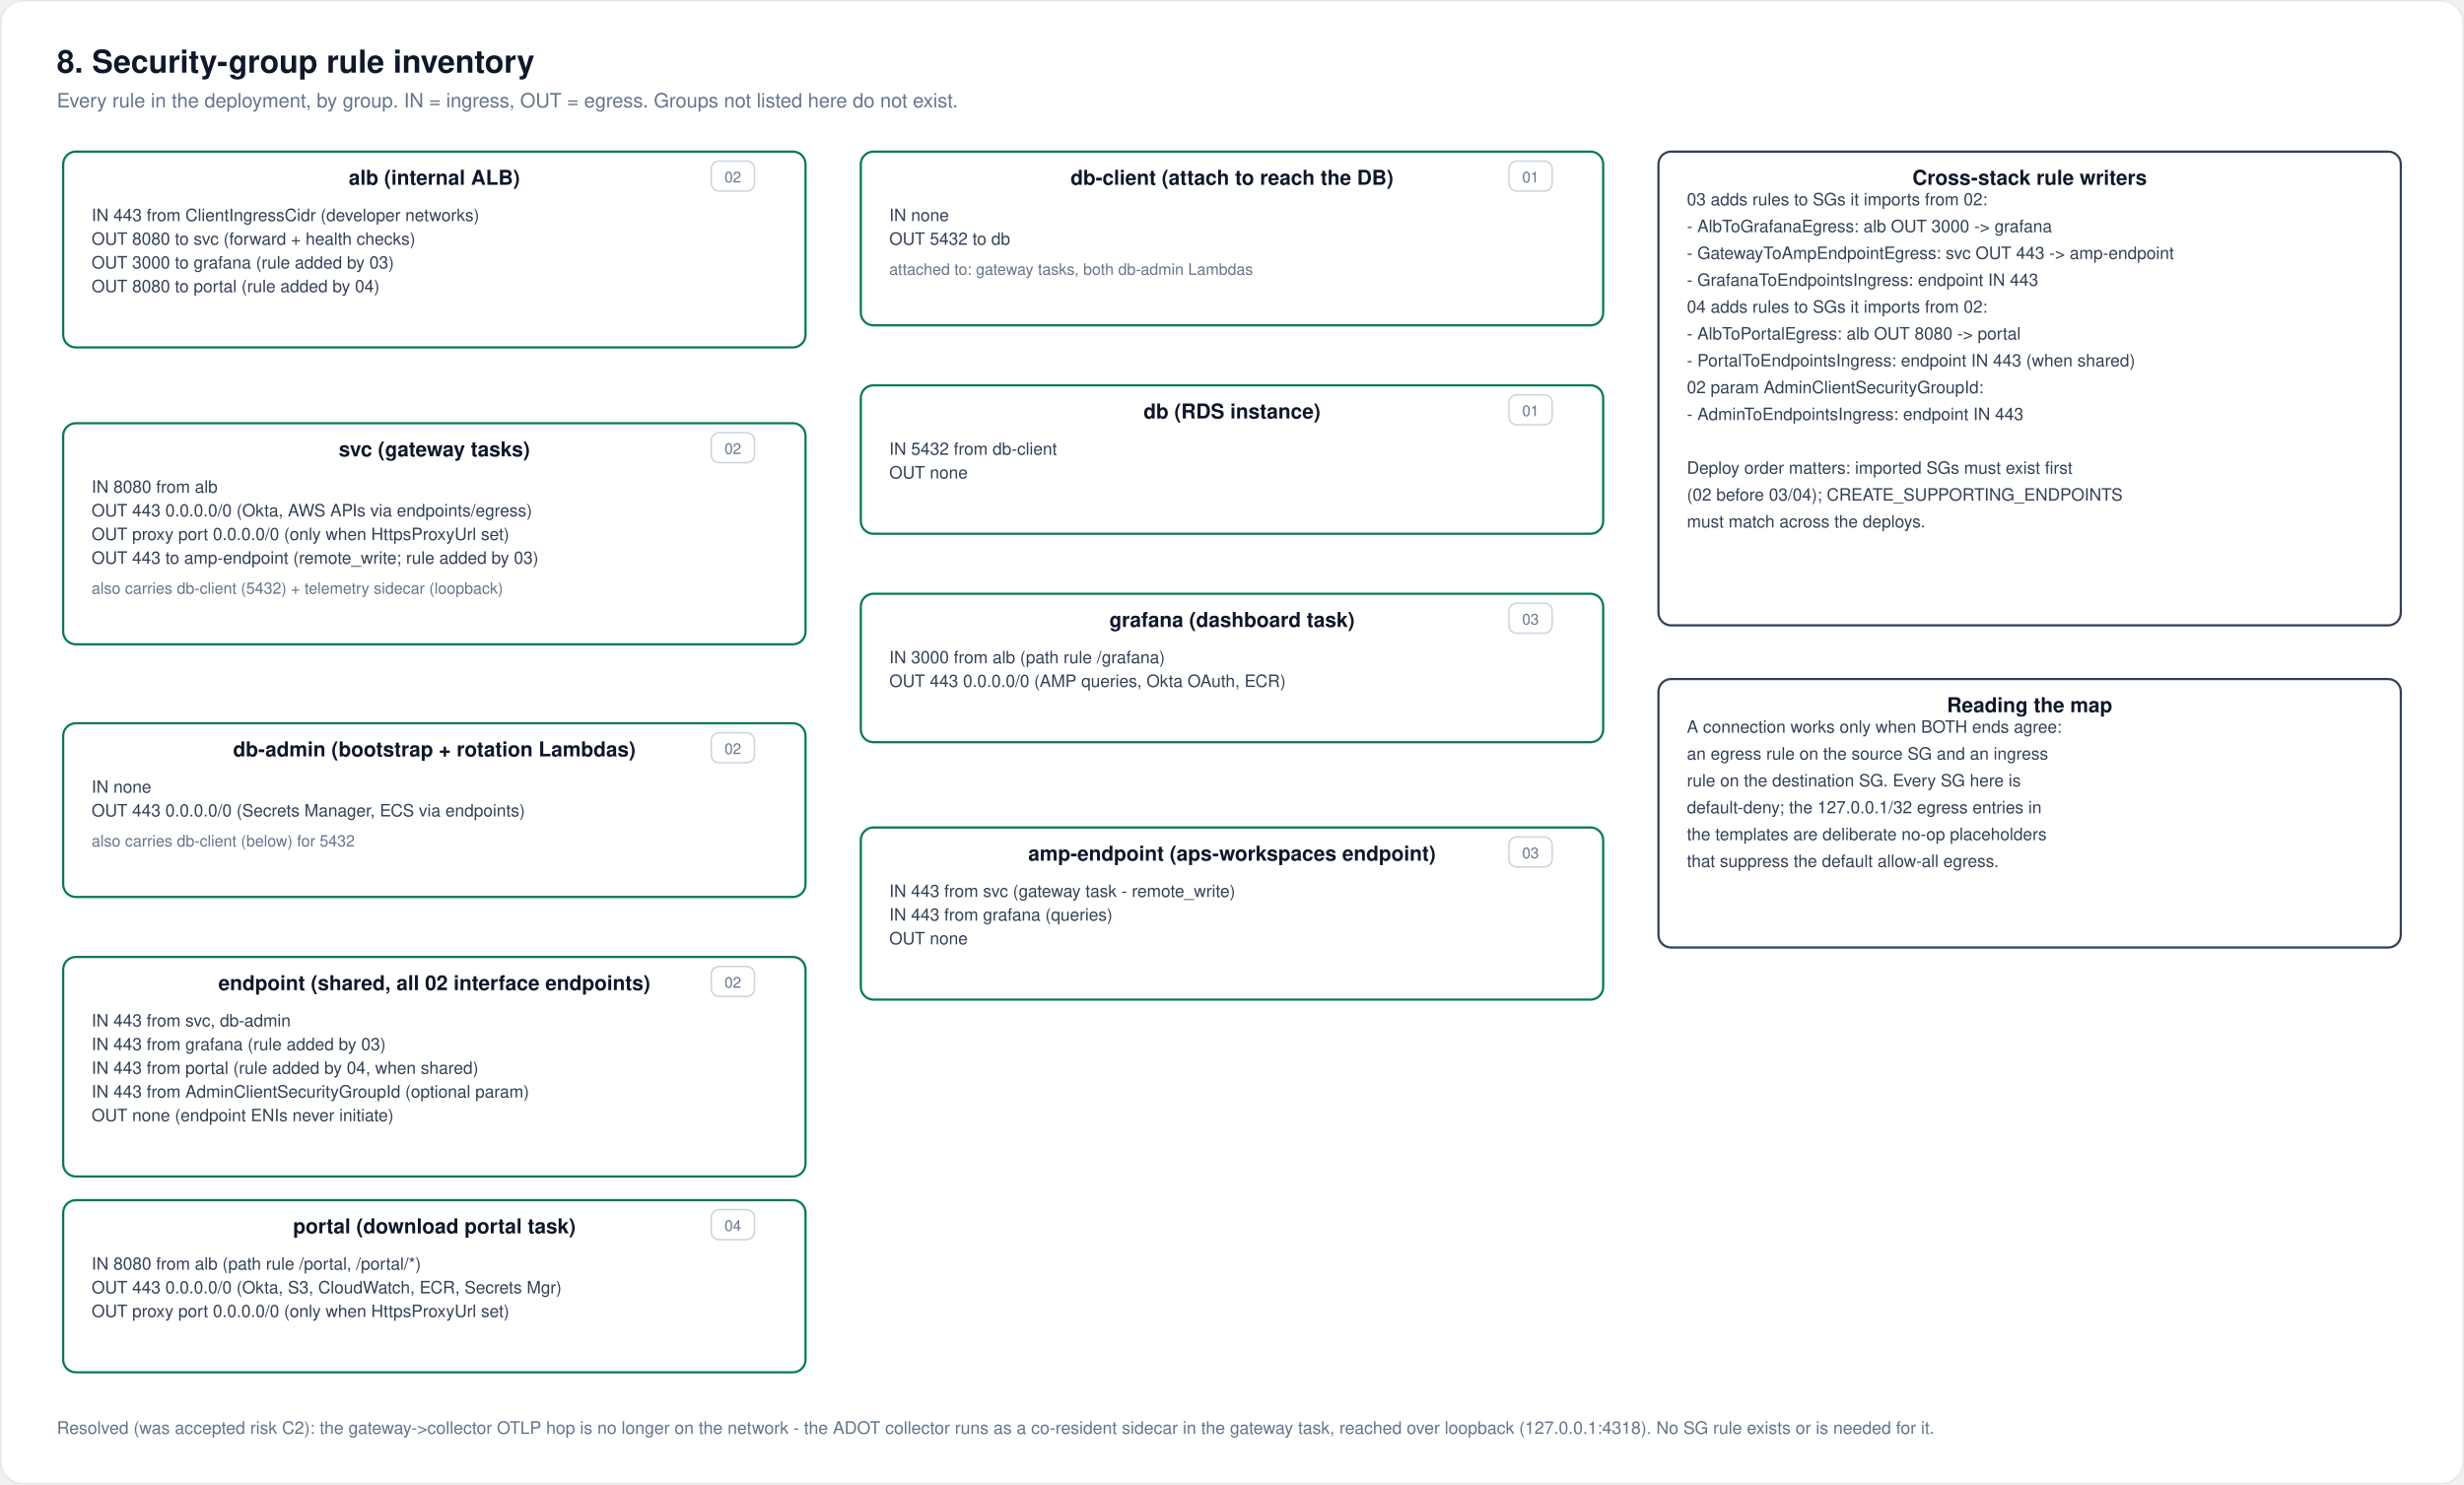
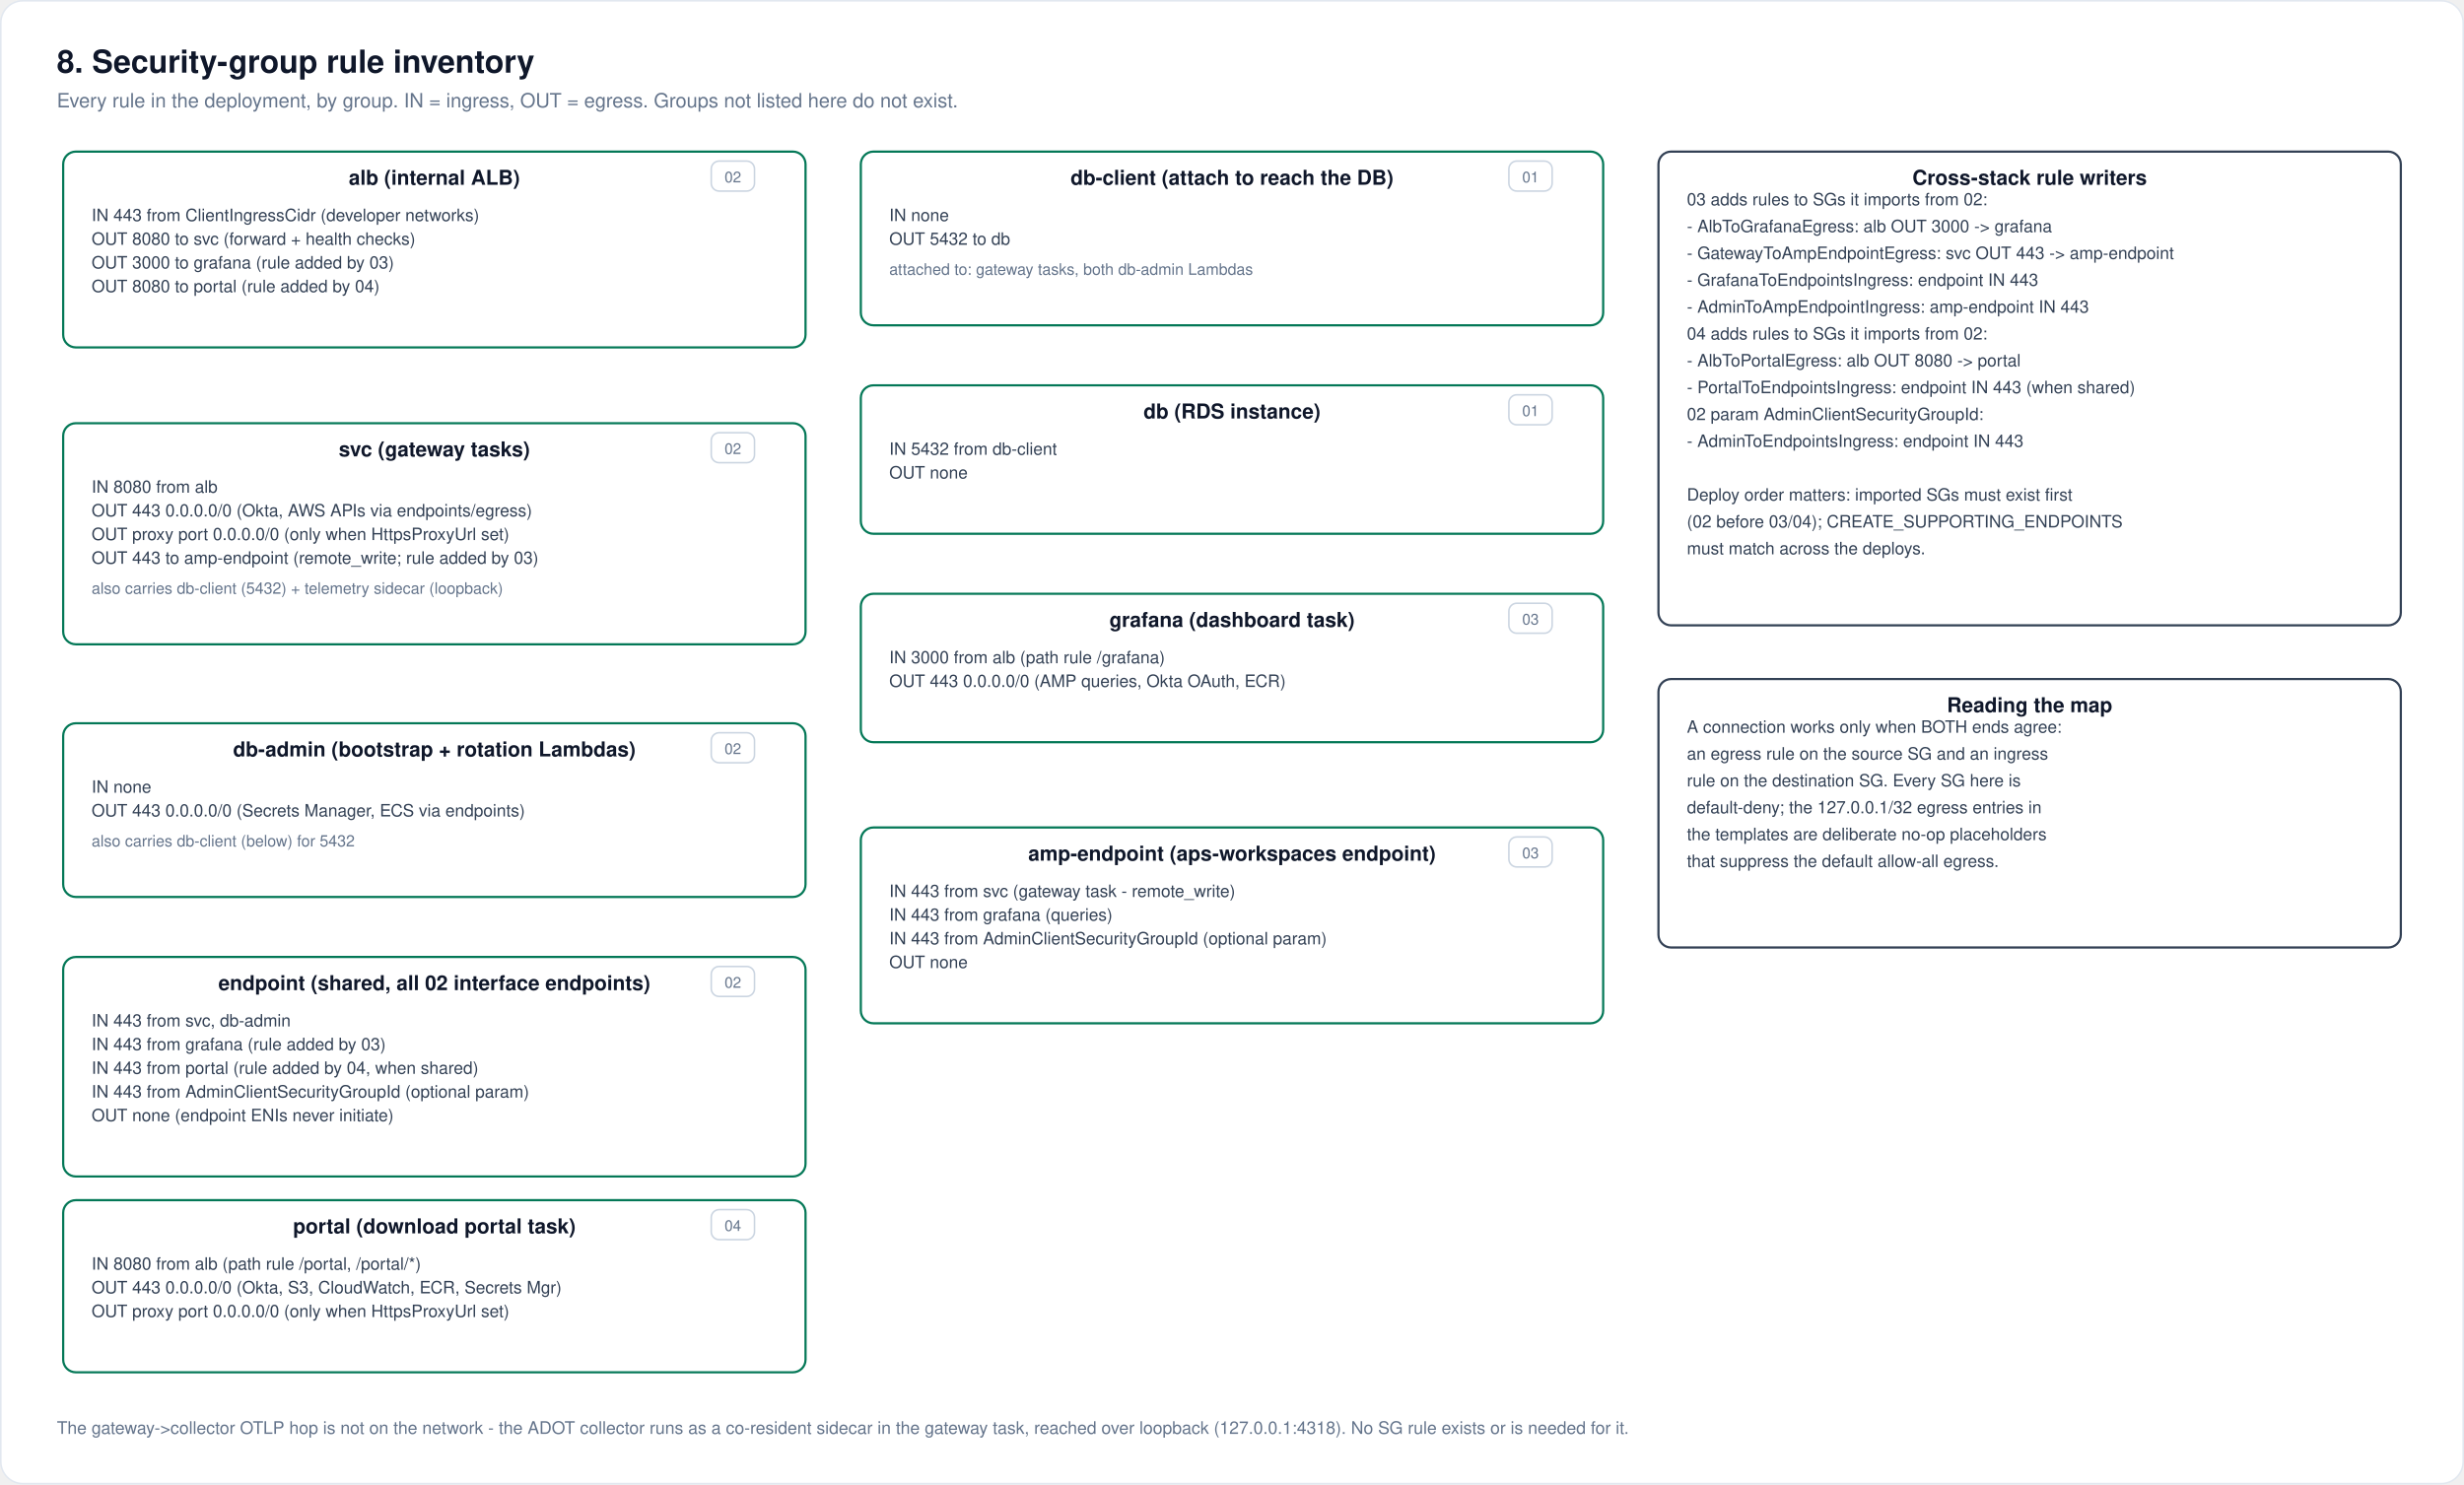
<svg xmlns="http://www.w3.org/2000/svg" width="1560" height="940" viewBox="0 0 1560 940">
  <defs>
    <marker id="arr" viewBox="0 0 10 10" refX="9" refY="5" markerWidth="7.5" markerHeight="7.5" orient="auto-start-reverse">
      <path d="M 0 0 L 10 5 L 0 10 z" fill="#334155" />
    </marker>
  </defs>
  <rect x="0.5" y="0.5" width="1559" height="939" rx="14" fill="#FFFFFF" stroke="#E2E8F0" />
  <text x="36" y="46" font-family="Helvetica, Arial, sans-serif" font-size="20" fill="#0F172A" font-weight="bold" text-anchor="start">8. Security-group rule inventory</text>
  <text x="36" y="68" font-family="Helvetica, Arial, sans-serif" font-size="12.5" fill="#64748B" font-weight="normal" text-anchor="start">Every rule in the deployment, by group. IN = ingress, OUT = egress. Groups not listed here do not exist.</text>
  <rect x="40" y="96" width="470" height="124" rx="8" fill="#FFFFFF" stroke="#047857" stroke-width="1.4" />
  <text x="275.0" y="117" font-family="Helvetica, Arial, sans-serif" font-size="13" fill="#0F172A" font-weight="bold" text-anchor="middle">alb  (internal ALB)</text>
  <rect x="450.3" y="102" width="27.4" height="19" rx="5" fill="#FFFFFF" stroke="#CBD5E1" />
  <text x="464" y="115.5" font-family="Helvetica, Arial, sans-serif" font-size="9.5" fill="#64748B" font-weight="normal" text-anchor="middle">02</text>
  <text x="58" y="140" font-family="Helvetica, Arial, sans-serif" font-size="10.8" fill="#334155" font-weight="normal" text-anchor="start">IN   443   from ClientIngressCidr (developer networks)</text>
  <text x="58" y="155" font-family="Helvetica, Arial, sans-serif" font-size="10.8" fill="#334155" font-weight="normal" text-anchor="start">OUT  8080  to svc (forward + health checks)</text>
  <text x="58" y="170" font-family="Helvetica, Arial, sans-serif" font-size="10.8" fill="#334155" font-weight="normal" text-anchor="start">OUT  3000  to grafana  (rule added by 03)</text>
  <text x="58" y="185" font-family="Helvetica, Arial, sans-serif" font-size="10.8" fill="#334155" font-weight="normal" text-anchor="start">OUT  8080  to portal   (rule added by 04)</text>
  <rect x="40" y="268" width="470" height="140" rx="8" fill="#FFFFFF" stroke="#047857" stroke-width="1.4" />
  <text x="275.0" y="289" font-family="Helvetica, Arial, sans-serif" font-size="13" fill="#0F172A" font-weight="bold" text-anchor="middle">svc  (gateway tasks)</text>
  <rect x="450.3" y="274" width="27.4" height="19" rx="5" fill="#FFFFFF" stroke="#CBD5E1" />
  <text x="464" y="287.5" font-family="Helvetica, Arial, sans-serif" font-size="9.5" fill="#64748B" font-weight="normal" text-anchor="middle">02</text>
  <text x="58" y="312" font-family="Helvetica, Arial, sans-serif" font-size="10.8" fill="#334155" font-weight="normal" text-anchor="start">IN   8080       from alb</text>
  <text x="58" y="327" font-family="Helvetica, Arial, sans-serif" font-size="10.8" fill="#334155" font-weight="normal" text-anchor="start">OUT  443        0.0.0.0/0 (Okta, AWS APIs via endpoints/egress)</text>
  <text x="58" y="342" font-family="Helvetica, Arial, sans-serif" font-size="10.8" fill="#334155" font-weight="normal" text-anchor="start">OUT  proxy port 0.0.0.0/0 (only when HttpsProxyUrl set)</text>
  <text x="58" y="357" font-family="Helvetica, Arial, sans-serif" font-size="10.8" fill="#334155" font-weight="normal" text-anchor="start">OUT  443        to amp-endpoint (remote_write; rule added by 03)</text>
  <text x="58" y="376" font-family="Helvetica, Arial, sans-serif" font-size="10" fill="#64748B" font-weight="normal" text-anchor="start">also carries db-client (5432) + telemetry sidecar (loopback)</text>
  <rect x="40" y="458" width="470" height="110" rx="8" fill="#FFFFFF" stroke="#047857" stroke-width="1.4" />
  <text x="275.0" y="479" font-family="Helvetica, Arial, sans-serif" font-size="13" fill="#0F172A" font-weight="bold" text-anchor="middle">db-admin  (bootstrap + rotation Lambdas)</text>
  <rect x="450.3" y="464" width="27.4" height="19" rx="5" fill="#FFFFFF" stroke="#CBD5E1" />
  <text x="464" y="477.5" font-family="Helvetica, Arial, sans-serif" font-size="9.5" fill="#64748B" font-weight="normal" text-anchor="middle">02</text>
  <text x="58" y="502" font-family="Helvetica, Arial, sans-serif" font-size="10.8" fill="#334155" font-weight="normal" text-anchor="start">IN   none</text>
  <text x="58" y="517" font-family="Helvetica, Arial, sans-serif" font-size="10.8" fill="#334155" font-weight="normal" text-anchor="start">OUT  443  0.0.0.0/0 (Secrets Manager, ECS via endpoints)</text>
  <text x="58" y="536" font-family="Helvetica, Arial, sans-serif" font-size="10" fill="#64748B" font-weight="normal" text-anchor="start">also carries db-client (below) for 5432</text>
  <rect x="40" y="606" width="470" height="139" rx="8" fill="#FFFFFF" stroke="#047857" stroke-width="1.4" />
  <text x="275.0" y="627" font-family="Helvetica, Arial, sans-serif" font-size="13" fill="#0F172A" font-weight="bold" text-anchor="middle">endpoint  (shared, all 02 interface endpoints)</text>
  <rect x="450.3" y="612" width="27.4" height="19" rx="5" fill="#FFFFFF" stroke="#CBD5E1" />
  <text x="464" y="625.5" font-family="Helvetica, Arial, sans-serif" font-size="9.5" fill="#64748B" font-weight="normal" text-anchor="middle">02</text>
  <text x="58" y="650" font-family="Helvetica, Arial, sans-serif" font-size="10.8" fill="#334155" font-weight="normal" text-anchor="start">IN   443  from svc, db-admin</text>
  <text x="58" y="665" font-family="Helvetica, Arial, sans-serif" font-size="10.8" fill="#334155" font-weight="normal" text-anchor="start">IN   443  from grafana              (rule added by 03)</text>
  <text x="58" y="680" font-family="Helvetica, Arial, sans-serif" font-size="10.8" fill="#334155" font-weight="normal" text-anchor="start">IN   443  from portal               (rule added by 04, when shared)</text>
  <text x="58" y="695" font-family="Helvetica, Arial, sans-serif" font-size="10.8" fill="#334155" font-weight="normal" text-anchor="start">IN   443  from AdminClientSecurityGroupId (optional param)</text>
  <text x="58" y="710" font-family="Helvetica, Arial, sans-serif" font-size="10.8" fill="#334155" font-weight="normal" text-anchor="start">OUT  none (endpoint ENIs never initiate)</text>
  <rect x="40" y="760" width="470" height="109" rx="8" fill="#FFFFFF" stroke="#047857" stroke-width="1.4" />
  <text x="275.0" y="781" font-family="Helvetica, Arial, sans-serif" font-size="13" fill="#0F172A" font-weight="bold" text-anchor="middle">portal  (download portal task)</text>
  <rect x="450.3" y="766" width="27.4" height="19" rx="5" fill="#FFFFFF" stroke="#CBD5E1" />
  <text x="464" y="779.5" font-family="Helvetica, Arial, sans-serif" font-size="9.5" fill="#64748B" font-weight="normal" text-anchor="middle">04</text>
  <text x="58" y="804" font-family="Helvetica, Arial, sans-serif" font-size="10.8" fill="#334155" font-weight="normal" text-anchor="start">IN   8080  from alb (path rule /portal, /portal/*)</text>
  <text x="58" y="819" font-family="Helvetica, Arial, sans-serif" font-size="10.8" fill="#334155" font-weight="normal" text-anchor="start">OUT  443   0.0.0.0/0 (Okta, S3, CloudWatch, ECR, Secrets Mgr)</text>
  <text x="58" y="834" font-family="Helvetica, Arial, sans-serif" font-size="10.8" fill="#334155" font-weight="normal" text-anchor="start">OUT  proxy port 0.0.0.0/0 (only when HttpsProxyUrl set)</text>
  <rect x="545" y="96" width="470" height="110" rx="8" fill="#FFFFFF" stroke="#047857" stroke-width="1.4" />
  <text x="780.0" y="117" font-family="Helvetica, Arial, sans-serif" font-size="13" fill="#0F172A" font-weight="bold" text-anchor="middle">db-client  (attach to reach the DB)</text>
  <rect x="955.3" y="102" width="27.4" height="19" rx="5" fill="#FFFFFF" stroke="#CBD5E1" />
  <text x="969" y="115.5" font-family="Helvetica, Arial, sans-serif" font-size="9.5" fill="#64748B" font-weight="normal" text-anchor="middle">01</text>
  <text x="563" y="140" font-family="Helvetica, Arial, sans-serif" font-size="10.8" fill="#334155" font-weight="normal" text-anchor="start">IN   none</text>
  <text x="563" y="155" font-family="Helvetica, Arial, sans-serif" font-size="10.8" fill="#334155" font-weight="normal" text-anchor="start">OUT  5432  to db</text>
  <text x="563" y="174" font-family="Helvetica, Arial, sans-serif" font-size="10" fill="#64748B" font-weight="normal" text-anchor="start">attached to: gateway tasks, both db-admin Lambdas</text>
  <rect x="545" y="244" width="470" height="94" rx="8" fill="#FFFFFF" stroke="#047857" stroke-width="1.4" />
  <text x="780.0" y="265" font-family="Helvetica, Arial, sans-serif" font-size="13" fill="#0F172A" font-weight="bold" text-anchor="middle">db  (RDS instance)</text>
  <rect x="955.3" y="250" width="27.4" height="19" rx="5" fill="#FFFFFF" stroke="#CBD5E1" />
  <text x="969" y="263.5" font-family="Helvetica, Arial, sans-serif" font-size="9.5" fill="#64748B" font-weight="normal" text-anchor="middle">01</text>
  <text x="563" y="288" font-family="Helvetica, Arial, sans-serif" font-size="10.8" fill="#334155" font-weight="normal" text-anchor="start">IN   5432  from db-client</text>
  <text x="563" y="303" font-family="Helvetica, Arial, sans-serif" font-size="10.8" fill="#334155" font-weight="normal" text-anchor="start">OUT  none</text>
  <rect x="545" y="376" width="470" height="94" rx="8" fill="#FFFFFF" stroke="#047857" stroke-width="1.4" />
  <text x="780.0" y="397" font-family="Helvetica, Arial, sans-serif" font-size="13" fill="#0F172A" font-weight="bold" text-anchor="middle">grafana  (dashboard task)</text>
  <rect x="955.3" y="382" width="27.4" height="19" rx="5" fill="#FFFFFF" stroke="#CBD5E1" />
  <text x="969" y="395.5" font-family="Helvetica, Arial, sans-serif" font-size="9.5" fill="#64748B" font-weight="normal" text-anchor="middle">03</text>
  <text x="563" y="420" font-family="Helvetica, Arial, sans-serif" font-size="10.8" fill="#334155" font-weight="normal" text-anchor="start">IN   3000  from alb (path rule /grafana)</text>
  <text x="563" y="435" font-family="Helvetica, Arial, sans-serif" font-size="10.8" fill="#334155" font-weight="normal" text-anchor="start">OUT  443   0.0.0.0/0 (AMP queries, Okta OAuth, ECR)</text>
-   <rect x="545" y="524" width="470" height="109" rx="8" fill="#FFFFFF" stroke="#047857" stroke-width="1.4" />
+   <rect x="545" y="524" width="470" height="124" rx="8" fill="#FFFFFF" stroke="#047857" stroke-width="1.4" />
  <text x="780.0" y="545" font-family="Helvetica, Arial, sans-serif" font-size="13" fill="#0F172A" font-weight="bold" text-anchor="middle">amp-endpoint  (aps-workspaces endpoint)</text>
  <rect x="955.3" y="530" width="27.4" height="19" rx="5" fill="#FFFFFF" stroke="#CBD5E1" />
  <text x="969" y="543.5" font-family="Helvetica, Arial, sans-serif" font-size="9.5" fill="#64748B" font-weight="normal" text-anchor="middle">03</text>
  <text x="563" y="568" font-family="Helvetica, Arial, sans-serif" font-size="10.8" fill="#334155" font-weight="normal" text-anchor="start">IN   443  from svc (gateway task - remote_write)</text>
  <text x="563" y="583" font-family="Helvetica, Arial, sans-serif" font-size="10.8" fill="#334155" font-weight="normal" text-anchor="start">IN   443  from grafana (queries)</text>
-   <text x="563" y="598" font-family="Helvetica, Arial, sans-serif" font-size="10.8" fill="#334155" font-weight="normal" text-anchor="start">OUT  none</text>
+   <text x="563" y="598" font-family="Helvetica, Arial, sans-serif" font-size="10.8" fill="#334155" font-weight="normal" text-anchor="start">IN   443  from AdminClientSecurityGroupId (optional param)</text>
+   <text x="563" y="613" font-family="Helvetica, Arial, sans-serif" font-size="10.8" fill="#334155" font-weight="normal" text-anchor="start">OUT  none</text>
  <rect x="1050" y="96" width="470" height="300" rx="8" fill="#FFFFFF" stroke="#334155" stroke-width="1.4" />
  <text x="1285.0" y="117" font-family="Helvetica, Arial, sans-serif" font-size="13" fill="#0F172A" font-weight="bold" text-anchor="middle">Cross-stack rule writers</text>
  <text x="1068" y="130" font-family="Helvetica, Arial, sans-serif" font-size="10.8" fill="#334155" font-weight="normal" text-anchor="start">03 adds rules to SGs it imports from 02:</text>
  <text x="1068" y="147" font-family="Helvetica, Arial, sans-serif" font-size="10.8" fill="#334155" font-weight="normal" text-anchor="start">  - AlbToGrafanaEgress:         alb OUT 3000 -&gt; grafana</text>
  <text x="1068" y="164" font-family="Helvetica, Arial, sans-serif" font-size="10.8" fill="#334155" font-weight="normal" text-anchor="start">  - GatewayToAmpEndpointEgress: svc OUT 443 -&gt; amp-endpoint</text>
  <text x="1068" y="181" font-family="Helvetica, Arial, sans-serif" font-size="10.8" fill="#334155" font-weight="normal" text-anchor="start">  - GrafanaToEndpointsIngress:  endpoint IN 443</text>
-   <text x="1068" y="198" font-family="Helvetica, Arial, sans-serif" font-size="10.8" fill="#334155" font-weight="normal" text-anchor="start">04 adds rules to SGs it imports from 02:</text>
-   <text x="1068" y="215" font-family="Helvetica, Arial, sans-serif" font-size="10.8" fill="#334155" font-weight="normal" text-anchor="start">  - AlbToPortalEgress:        alb  OUT 8080 -&gt; portal</text>
-   <text x="1068" y="232" font-family="Helvetica, Arial, sans-serif" font-size="10.8" fill="#334155" font-weight="normal" text-anchor="start">  - PortalToEndpointsIngress: endpoint IN 443 (when shared)</text>
-   <text x="1068" y="249" font-family="Helvetica, Arial, sans-serif" font-size="10.8" fill="#334155" font-weight="normal" text-anchor="start">02 param AdminClientSecurityGroupId:</text>
-   <text x="1068" y="266" font-family="Helvetica, Arial, sans-serif" font-size="10.8" fill="#334155" font-weight="normal" text-anchor="start">  - AdminToEndpointsIngress:     endpoint IN 443</text>
-   <text x="1068" y="283" font-family="Helvetica, Arial, sans-serif" font-size="10.8" fill="#334155" font-weight="normal" text-anchor="start" />
-   <text x="1068" y="300" font-family="Helvetica, Arial, sans-serif" font-size="10.8" fill="#334155" font-weight="normal" text-anchor="start">Deploy order matters: imported SGs must exist first</text>
-   <text x="1068" y="317" font-family="Helvetica, Arial, sans-serif" font-size="10.8" fill="#334155" font-weight="normal" text-anchor="start">(02 before 03/04); CREATE_SUPPORTING_ENDPOINTS</text>
-   <text x="1068" y="334" font-family="Helvetica, Arial, sans-serif" font-size="10.8" fill="#334155" font-weight="normal" text-anchor="start">must match across the deploys.</text>
+   <text x="1068" y="198" font-family="Helvetica, Arial, sans-serif" font-size="10.8" fill="#334155" font-weight="normal" text-anchor="start">  - AdminToAmpEndpointIngress: amp-endpoint IN 443</text>
+   <text x="1068" y="215" font-family="Helvetica, Arial, sans-serif" font-size="10.8" fill="#334155" font-weight="normal" text-anchor="start">04 adds rules to SGs it imports from 02:</text>
+   <text x="1068" y="232" font-family="Helvetica, Arial, sans-serif" font-size="10.8" fill="#334155" font-weight="normal" text-anchor="start">  - AlbToPortalEgress:        alb  OUT 8080 -&gt; portal</text>
+   <text x="1068" y="249" font-family="Helvetica, Arial, sans-serif" font-size="10.8" fill="#334155" font-weight="normal" text-anchor="start">  - PortalToEndpointsIngress: endpoint IN 443 (when shared)</text>
+   <text x="1068" y="266" font-family="Helvetica, Arial, sans-serif" font-size="10.8" fill="#334155" font-weight="normal" text-anchor="start">02 param AdminClientSecurityGroupId:</text>
+   <text x="1068" y="283" font-family="Helvetica, Arial, sans-serif" font-size="10.8" fill="#334155" font-weight="normal" text-anchor="start">  - AdminToEndpointsIngress:     endpoint IN 443</text>
+   <text x="1068" y="300" font-family="Helvetica, Arial, sans-serif" font-size="10.8" fill="#334155" font-weight="normal" text-anchor="start" />
+   <text x="1068" y="317" font-family="Helvetica, Arial, sans-serif" font-size="10.8" fill="#334155" font-weight="normal" text-anchor="start">Deploy order matters: imported SGs must exist first</text>
+   <text x="1068" y="334" font-family="Helvetica, Arial, sans-serif" font-size="10.8" fill="#334155" font-weight="normal" text-anchor="start">(02 before 03/04); CREATE_SUPPORTING_ENDPOINTS</text>
+   <text x="1068" y="351" font-family="Helvetica, Arial, sans-serif" font-size="10.8" fill="#334155" font-weight="normal" text-anchor="start">must match across the deploys.</text>
  <rect x="1050" y="430" width="470" height="170" rx="8" fill="#FFFFFF" stroke="#334155" stroke-width="1.4" />
  <text x="1285.0" y="451" font-family="Helvetica, Arial, sans-serif" font-size="13" fill="#0F172A" font-weight="bold" text-anchor="middle">Reading the map</text>
  <text x="1068" y="464" font-family="Helvetica, Arial, sans-serif" font-size="10.8" fill="#334155" font-weight="normal" text-anchor="start">A connection works only when BOTH ends agree:</text>
  <text x="1068" y="481" font-family="Helvetica, Arial, sans-serif" font-size="10.8" fill="#334155" font-weight="normal" text-anchor="start">an egress rule on the source SG and an ingress</text>
  <text x="1068" y="498" font-family="Helvetica, Arial, sans-serif" font-size="10.8" fill="#334155" font-weight="normal" text-anchor="start">rule on the destination SG. Every SG here is</text>
  <text x="1068" y="515" font-family="Helvetica, Arial, sans-serif" font-size="10.8" fill="#334155" font-weight="normal" text-anchor="start">default-deny; the 127.0.0.1/32 egress entries in</text>
  <text x="1068" y="532" font-family="Helvetica, Arial, sans-serif" font-size="10.8" fill="#334155" font-weight="normal" text-anchor="start">the templates are deliberate no-op placeholders</text>
  <text x="1068" y="549" font-family="Helvetica, Arial, sans-serif" font-size="10.8" fill="#334155" font-weight="normal" text-anchor="start">that suppress the default allow-all egress.</text>
-   <text x="36" y="908" font-family="Helvetica, Arial, sans-serif" font-size="11" fill="#64748B" font-weight="normal" text-anchor="start">Resolved (was accepted risk C2): the gateway-&gt;collector OTLP hop is no longer on the network - the ADOT collector runs as a co-resident sidecar in the gateway task, reached over loopback (127.0.0.1:4318). No SG rule exists or is needed for it.</text>
+   <text x="36" y="908" font-family="Helvetica, Arial, sans-serif" font-size="11" fill="#64748B" font-weight="normal" text-anchor="start">The gateway-&gt;collector OTLP hop is not on the network - the ADOT collector runs as a co-resident sidecar in the gateway task, reached over loopback (127.0.0.1:4318). No SG rule exists or is needed for it.</text>
</svg>
